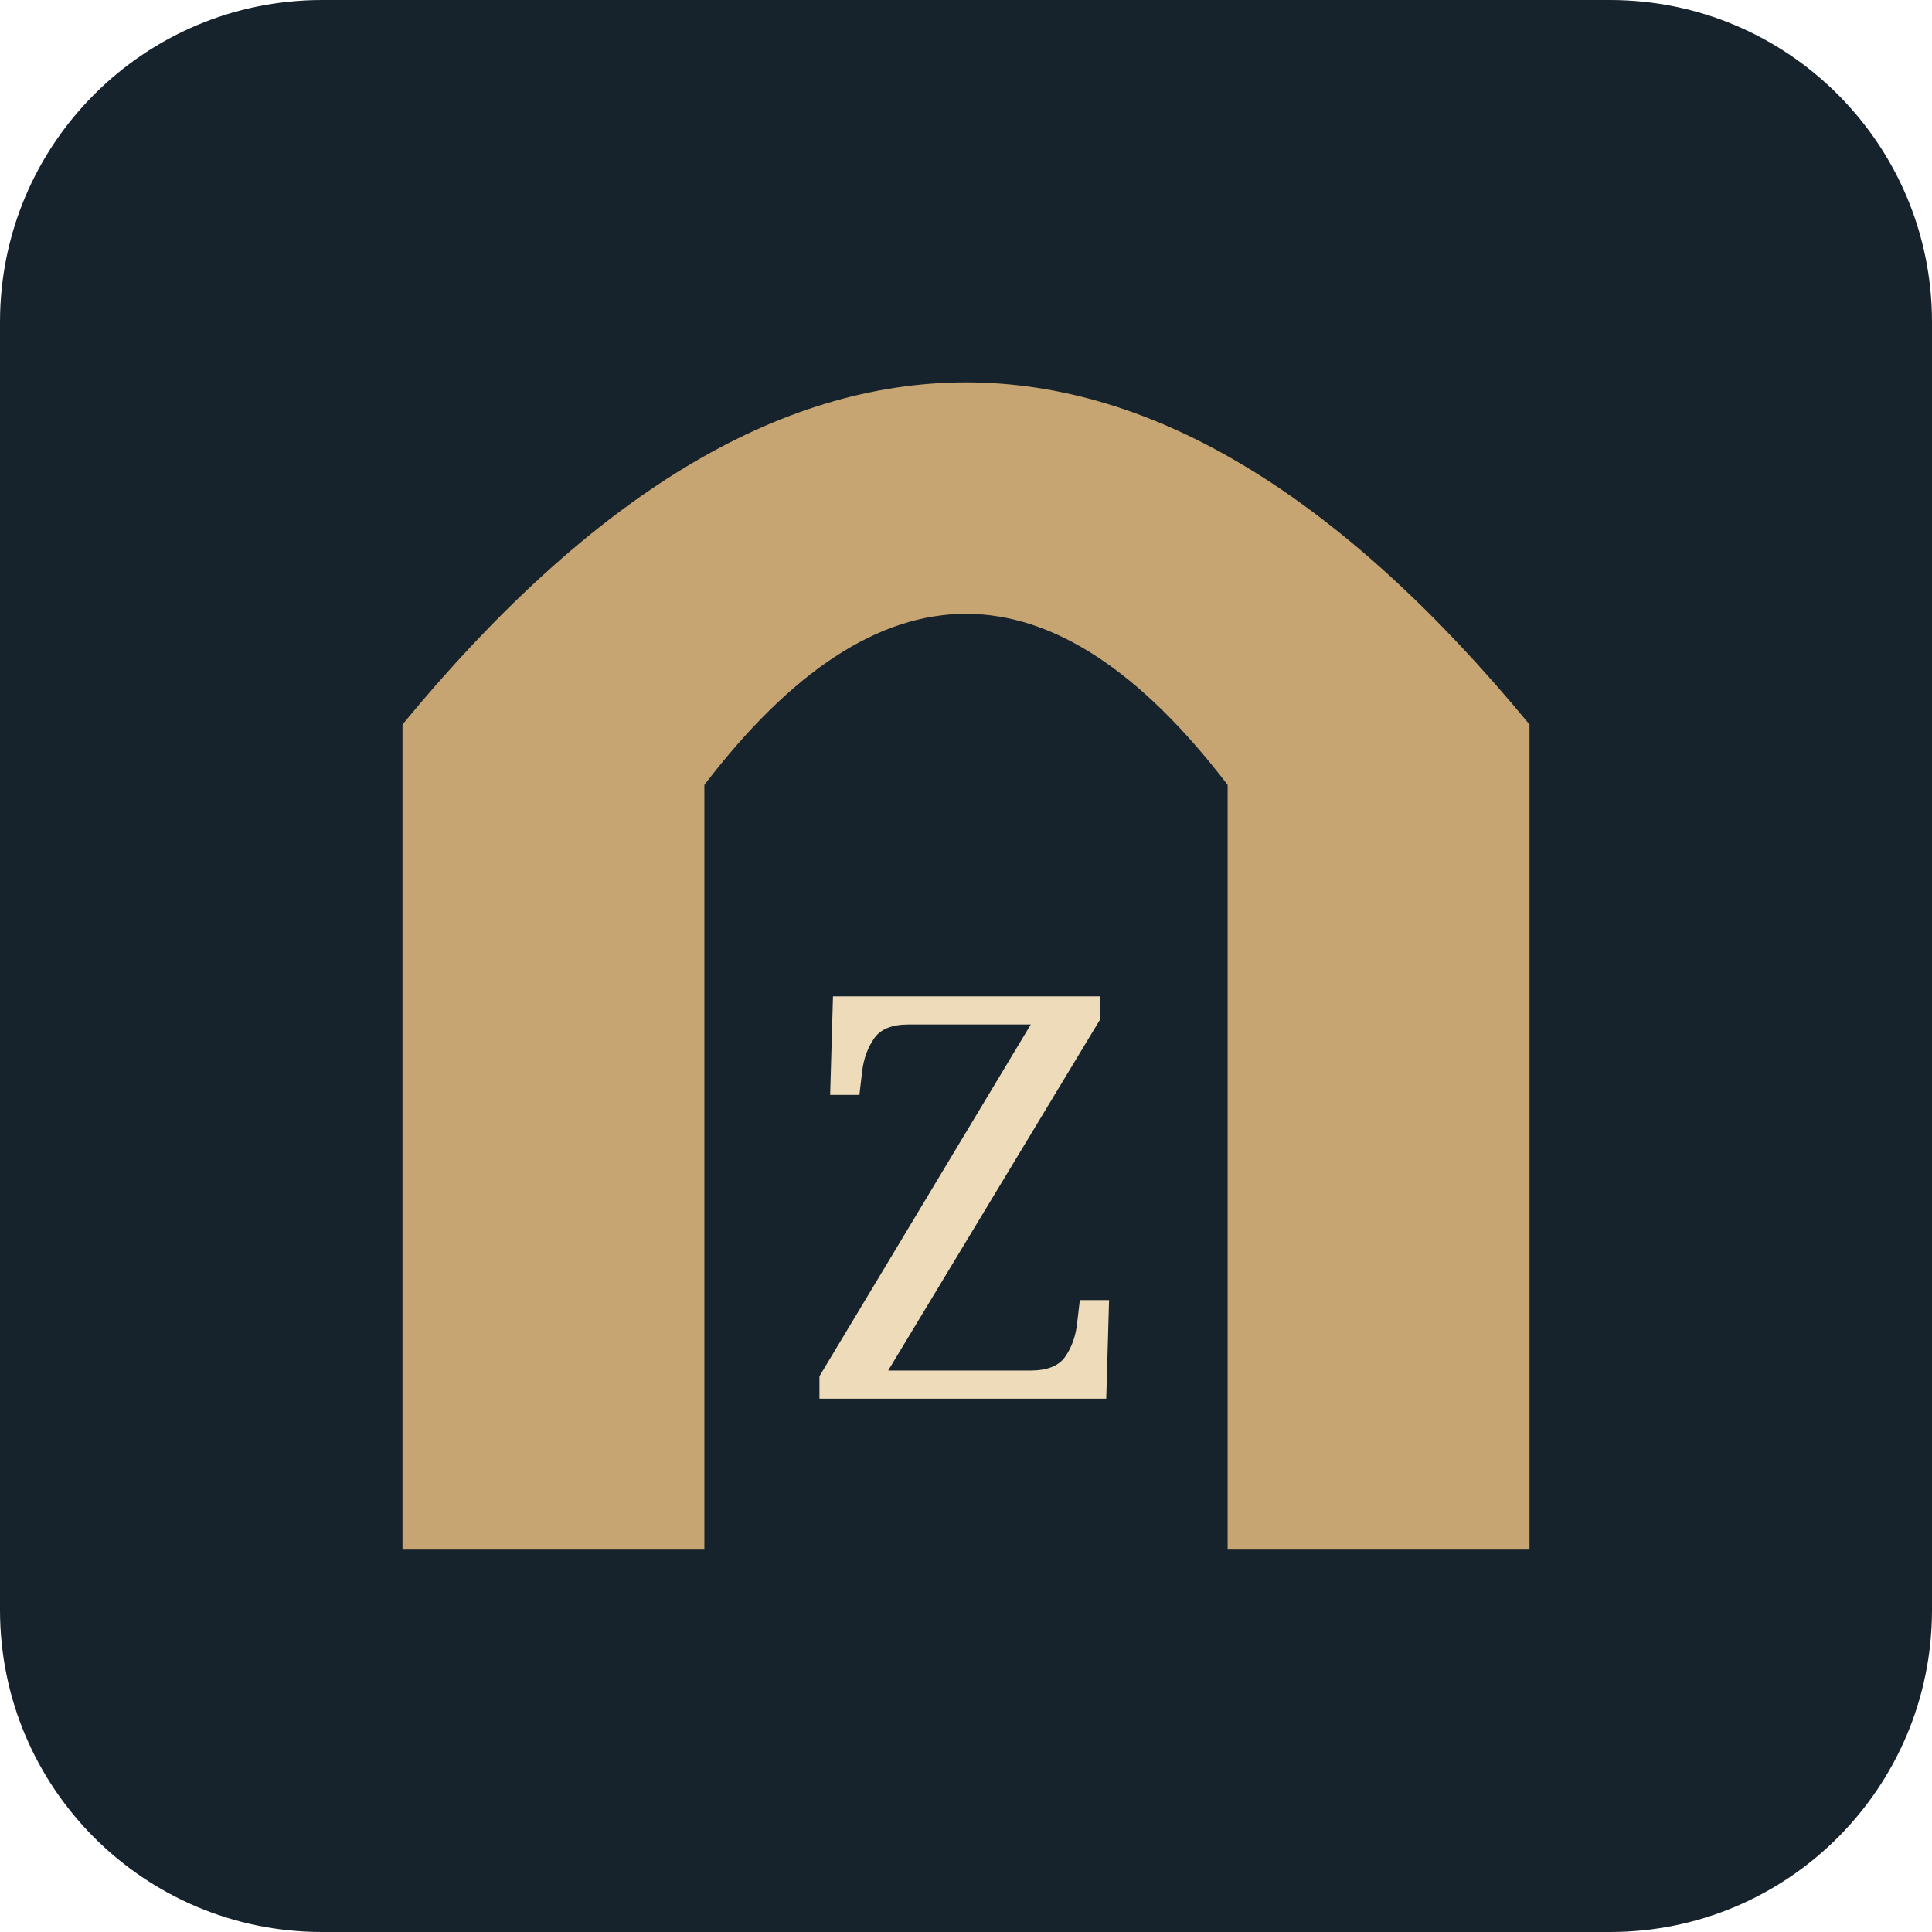
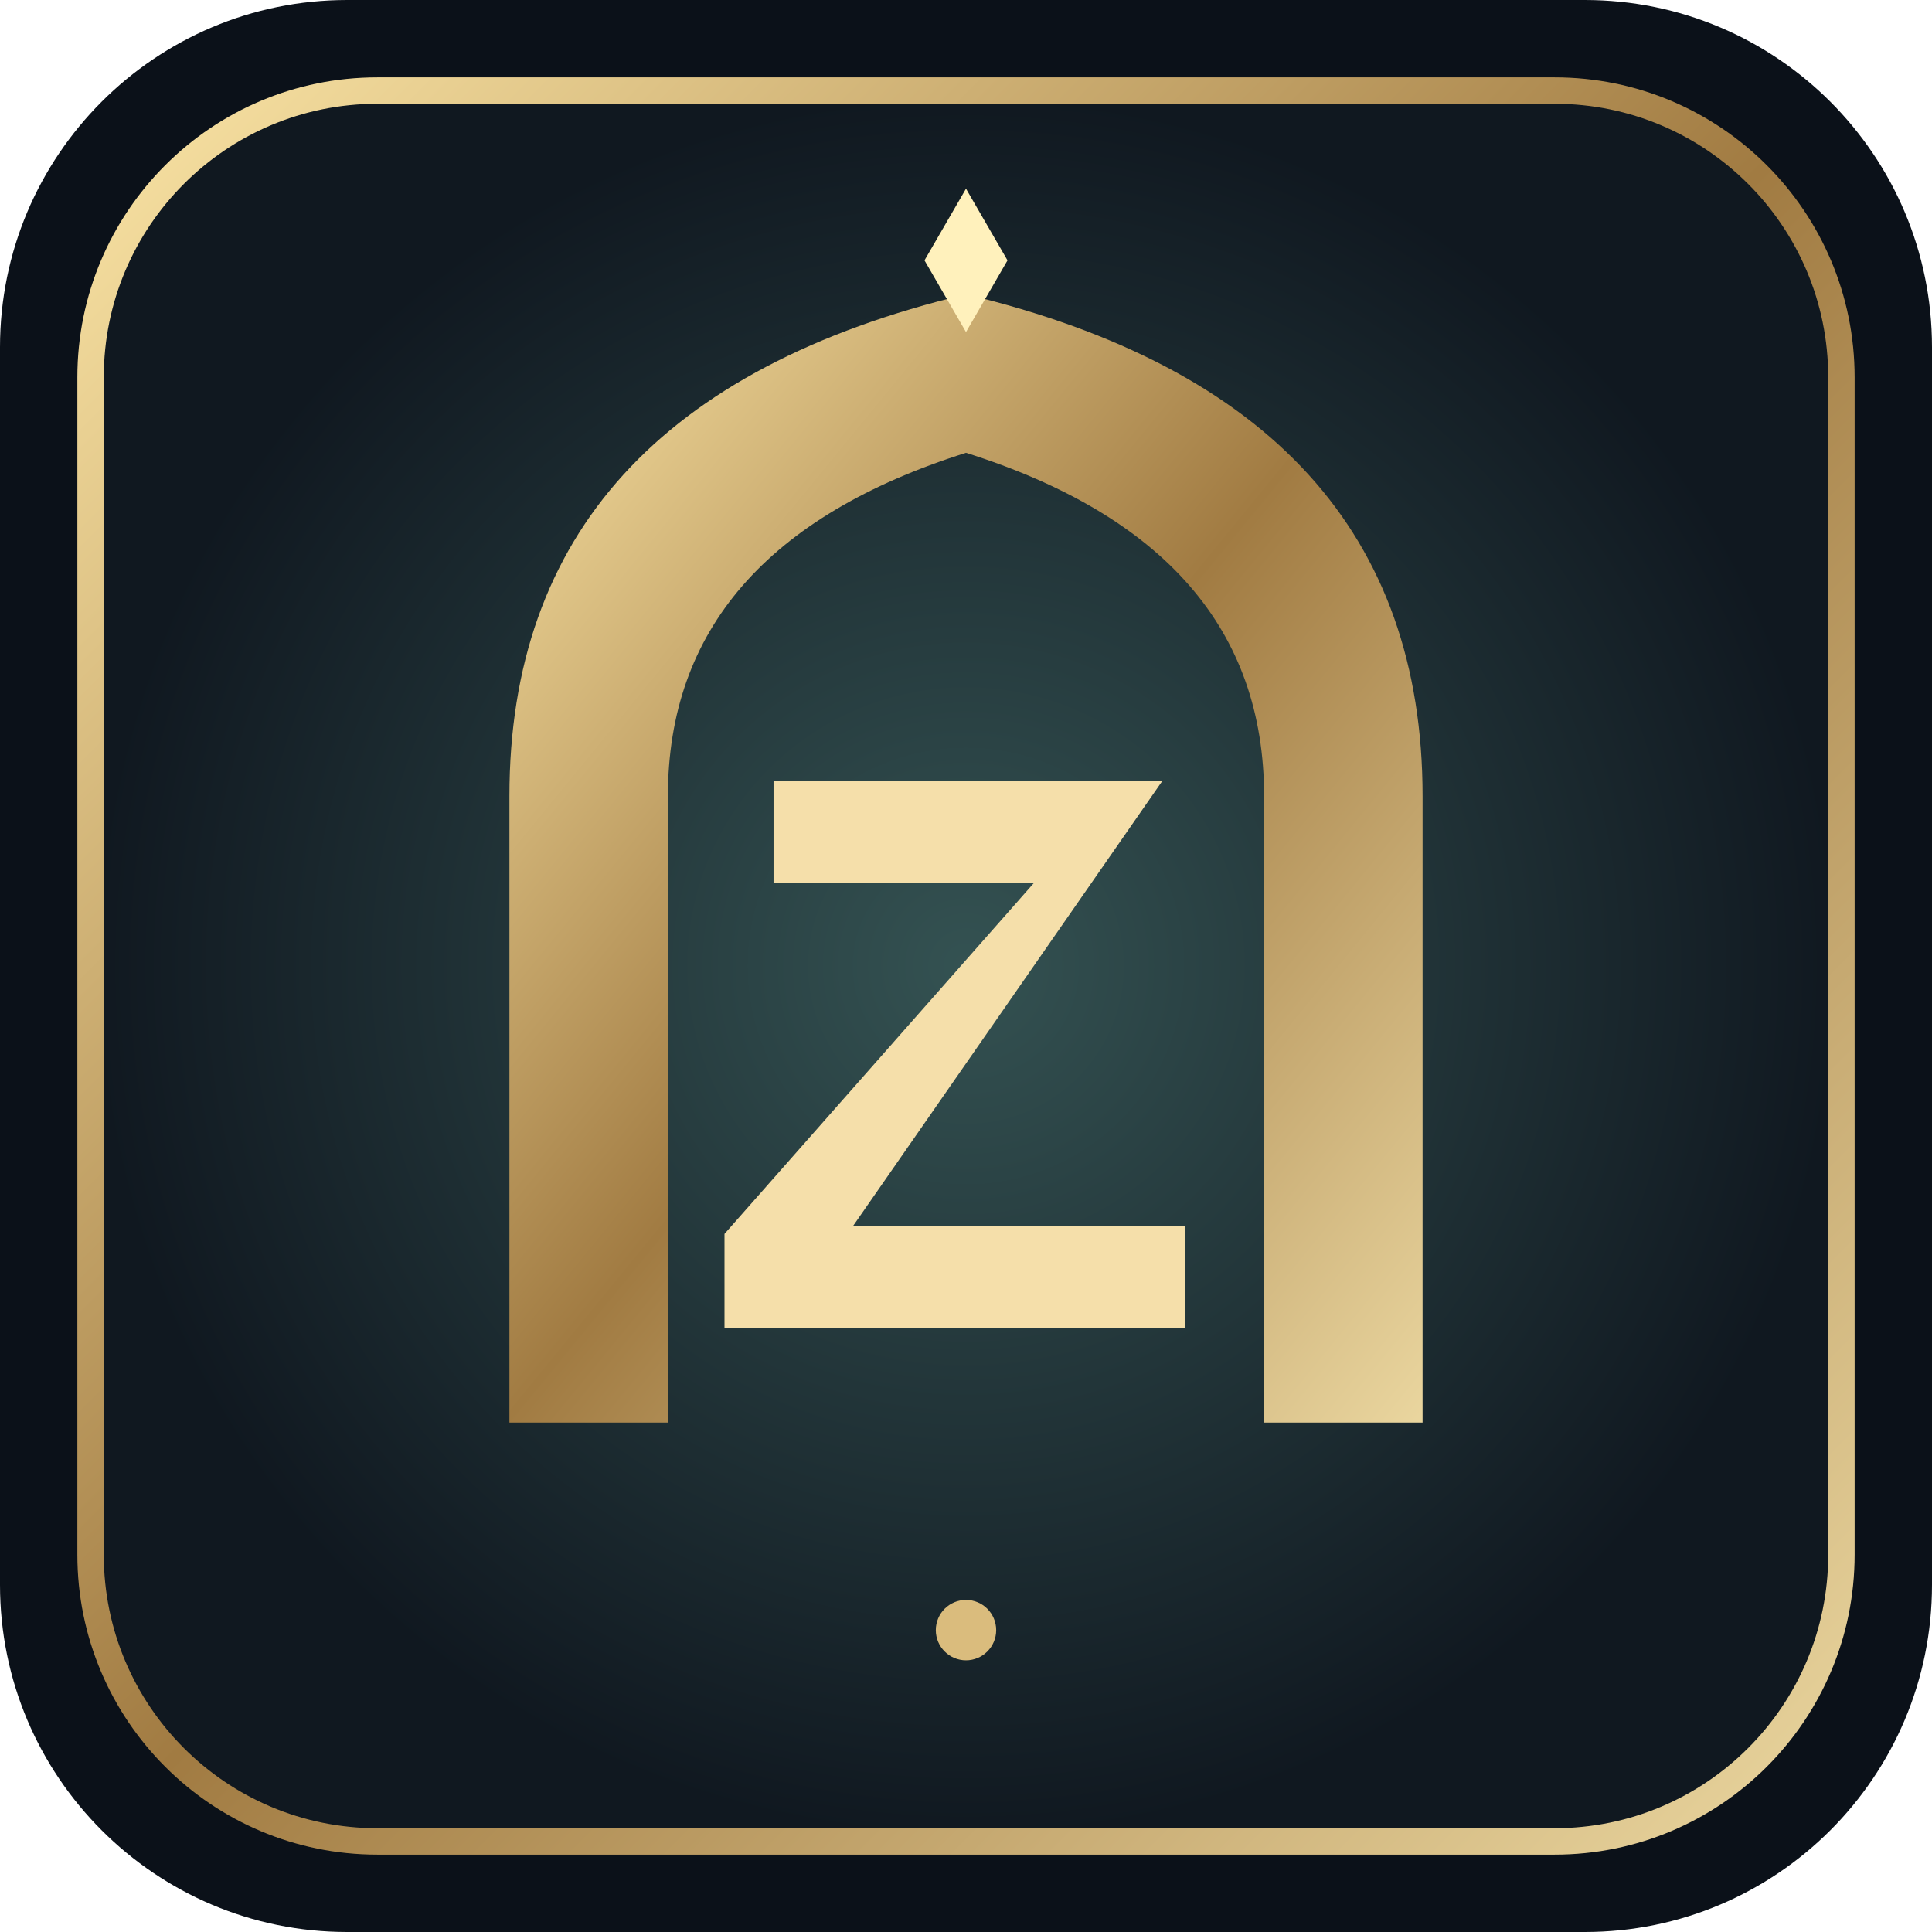
- <svg xmlns="http://www.w3.org/2000/svg" viewBox="0 0 192 192">
-   <rect width="192" height="192" rx="32" fill="#17232c" />
-   <path d="M40 154V72Q96 4 152 72v82h-30V78Q96 44 70 78v76Z" fill="#c7a572" />
-   <text x="96" y="139" text-anchor="middle" font-size="56" fill="#eddbb9" font-family="serif">Z</text>
+ <svg xmlns="http://www.w3.org/2000/svg" viewBox="0 0 512 512">
+   <defs>
+     <radialGradient id="g">
+       <stop stop-color="#345252" />
+       <stop offset="1" stop-color="#101820" />
+     </radialGradient>
+     <linearGradient id="b" x2="1" y2="1">
+       <stop stop-color="#fae4a5" />
+       <stop offset=".5" stop-color="#a17b42" />
+       <stop offset="1" stop-color="#ead69f" />
+     </linearGradient>
+   </defs>
+   <rect width="512" height="512" rx="92" fill="#0b1119" />
+   <rect x="24" y="24" width="464" height="464" rx="76" fill="url(#g)" stroke="url(#b)" stroke-width="7" />
+   <path d="M135 377V211Q135 107 256 78Q377 107 377 211V377H335V211Q335 145 256 120Q177 145 177 211V377Z" fill="url(#b)" />
+   <path d="M205 207H308L226 325H314V352H192V327L274 234H205Z" fill="#f5dfaa" />
+   <path d="M256 50L267 69L256 88L245 69Z" fill="#fff1bc" />
+   <path d="M120 405H392" stroke="url(#b)" stroke-width="6" />
+   <circle cx="256" cy="432" r="8" fill="#dabc7d" />
</svg>
